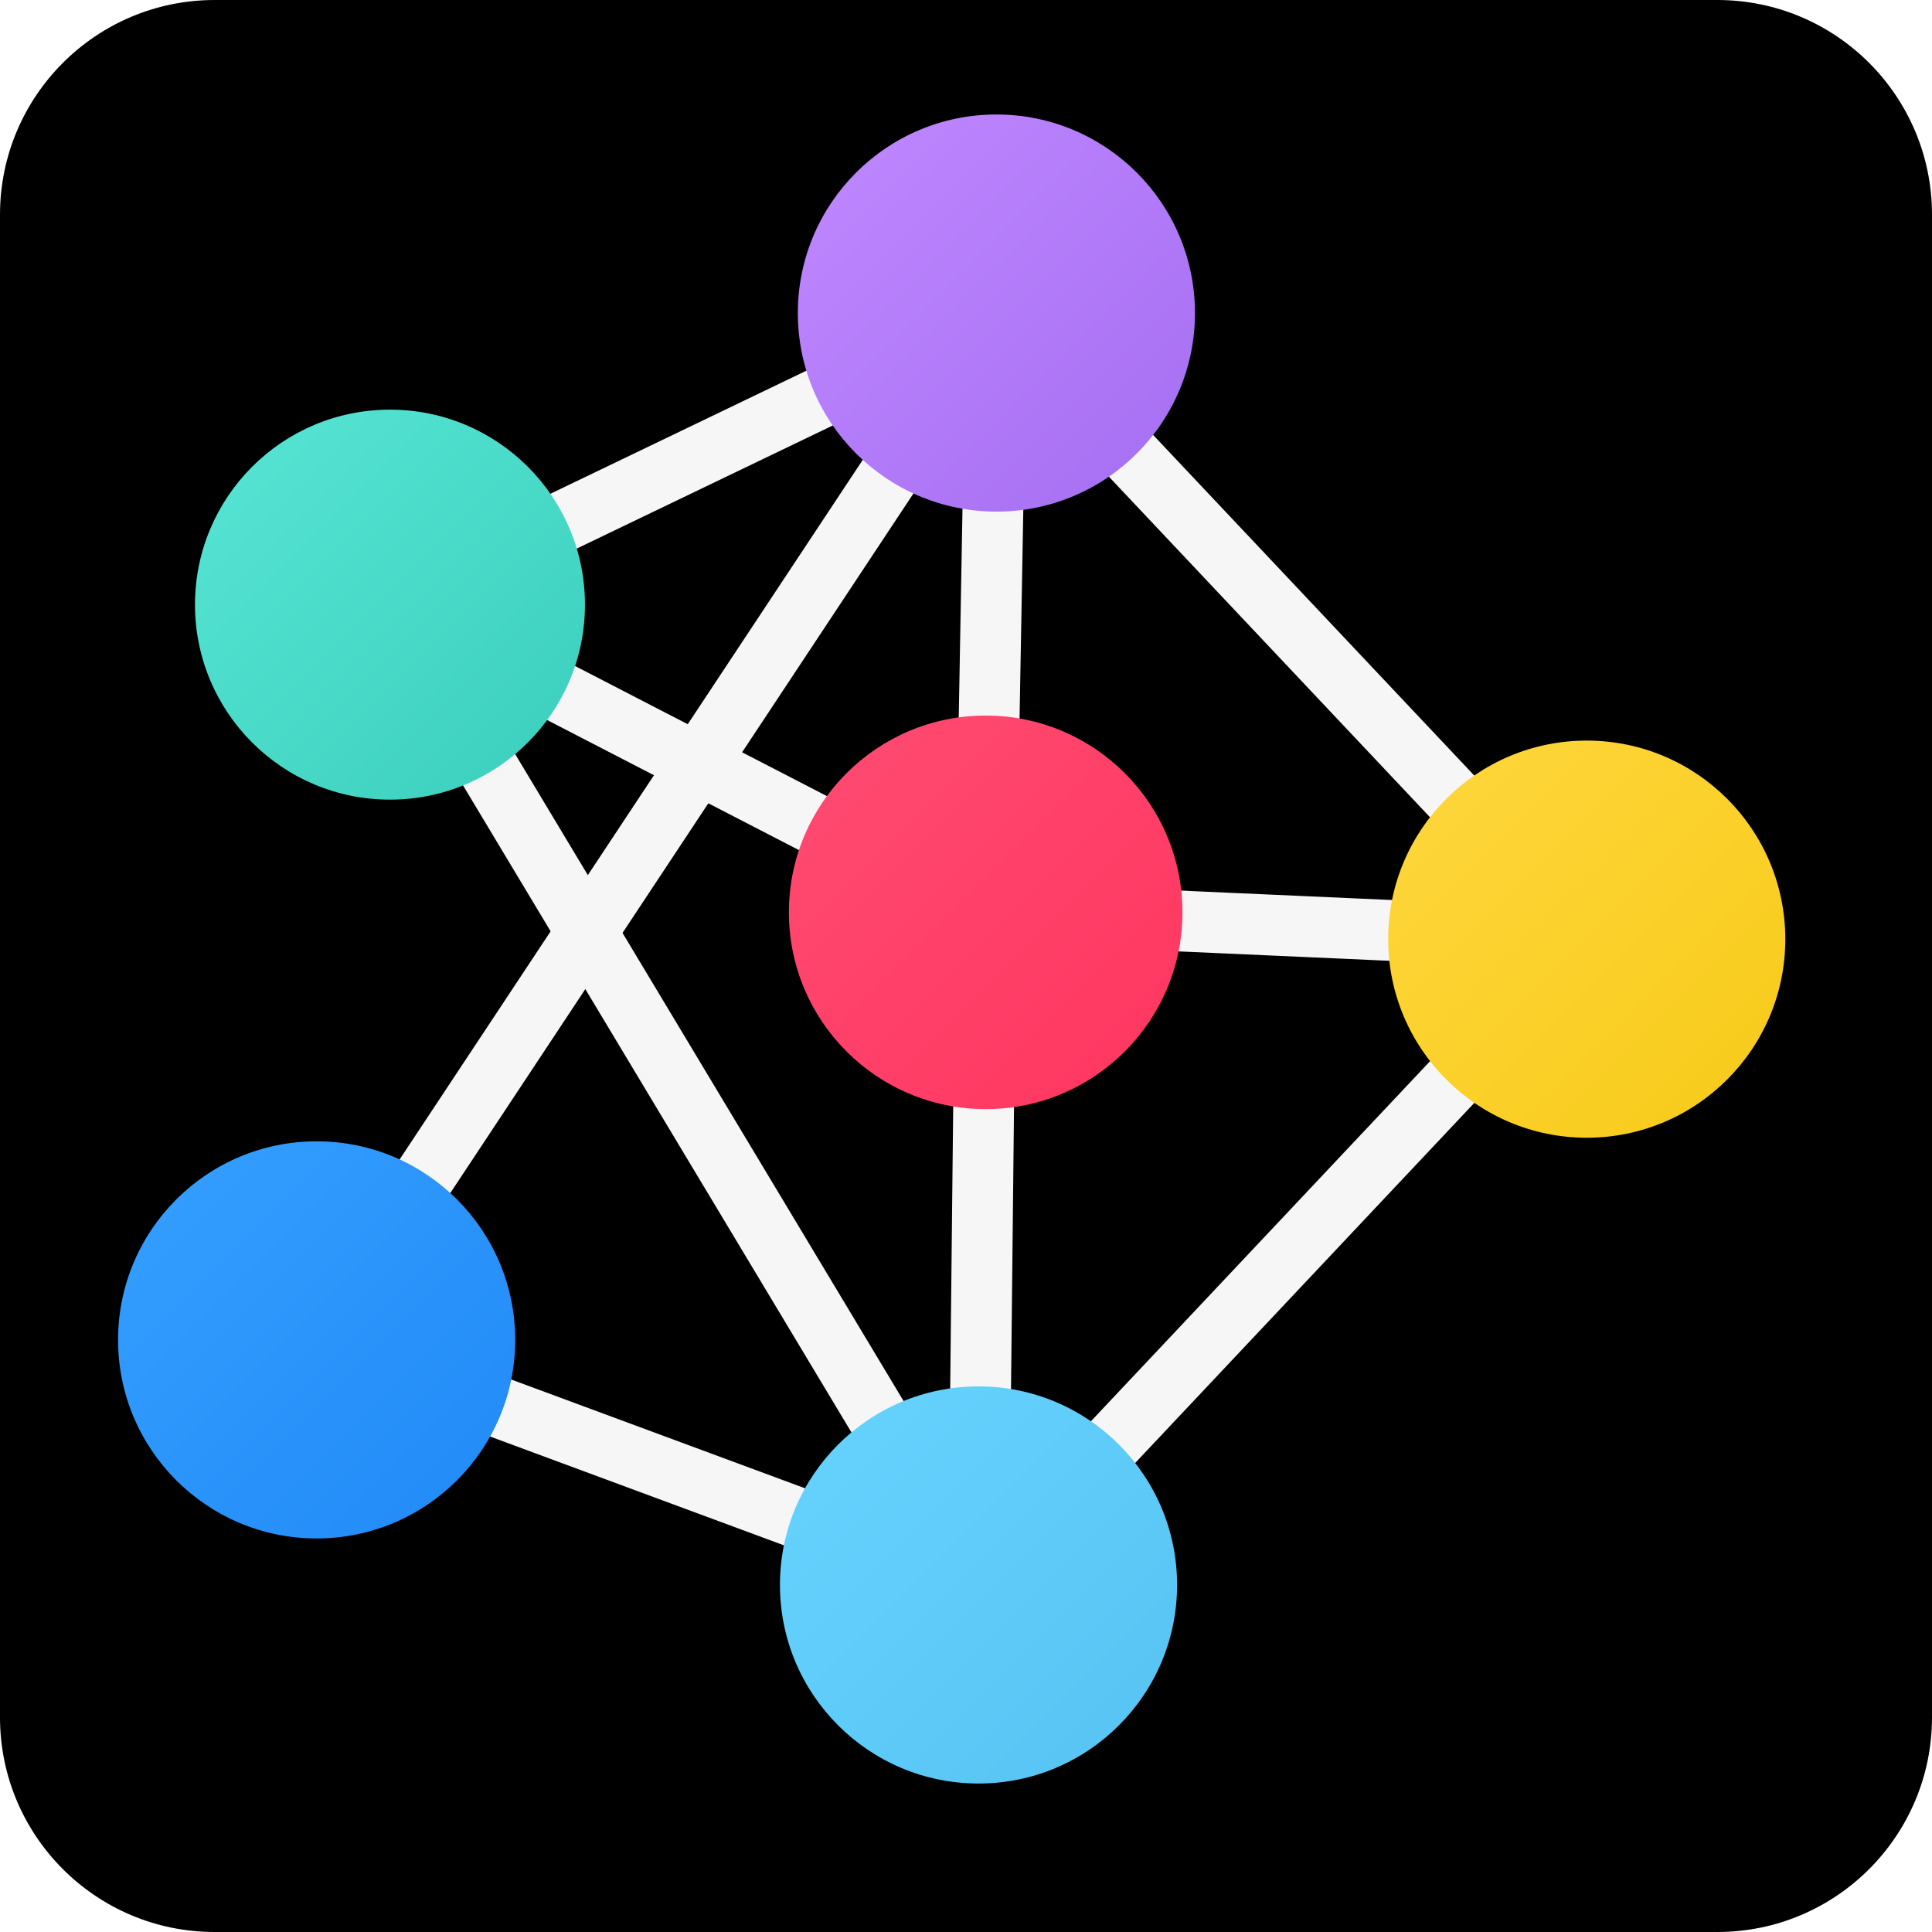
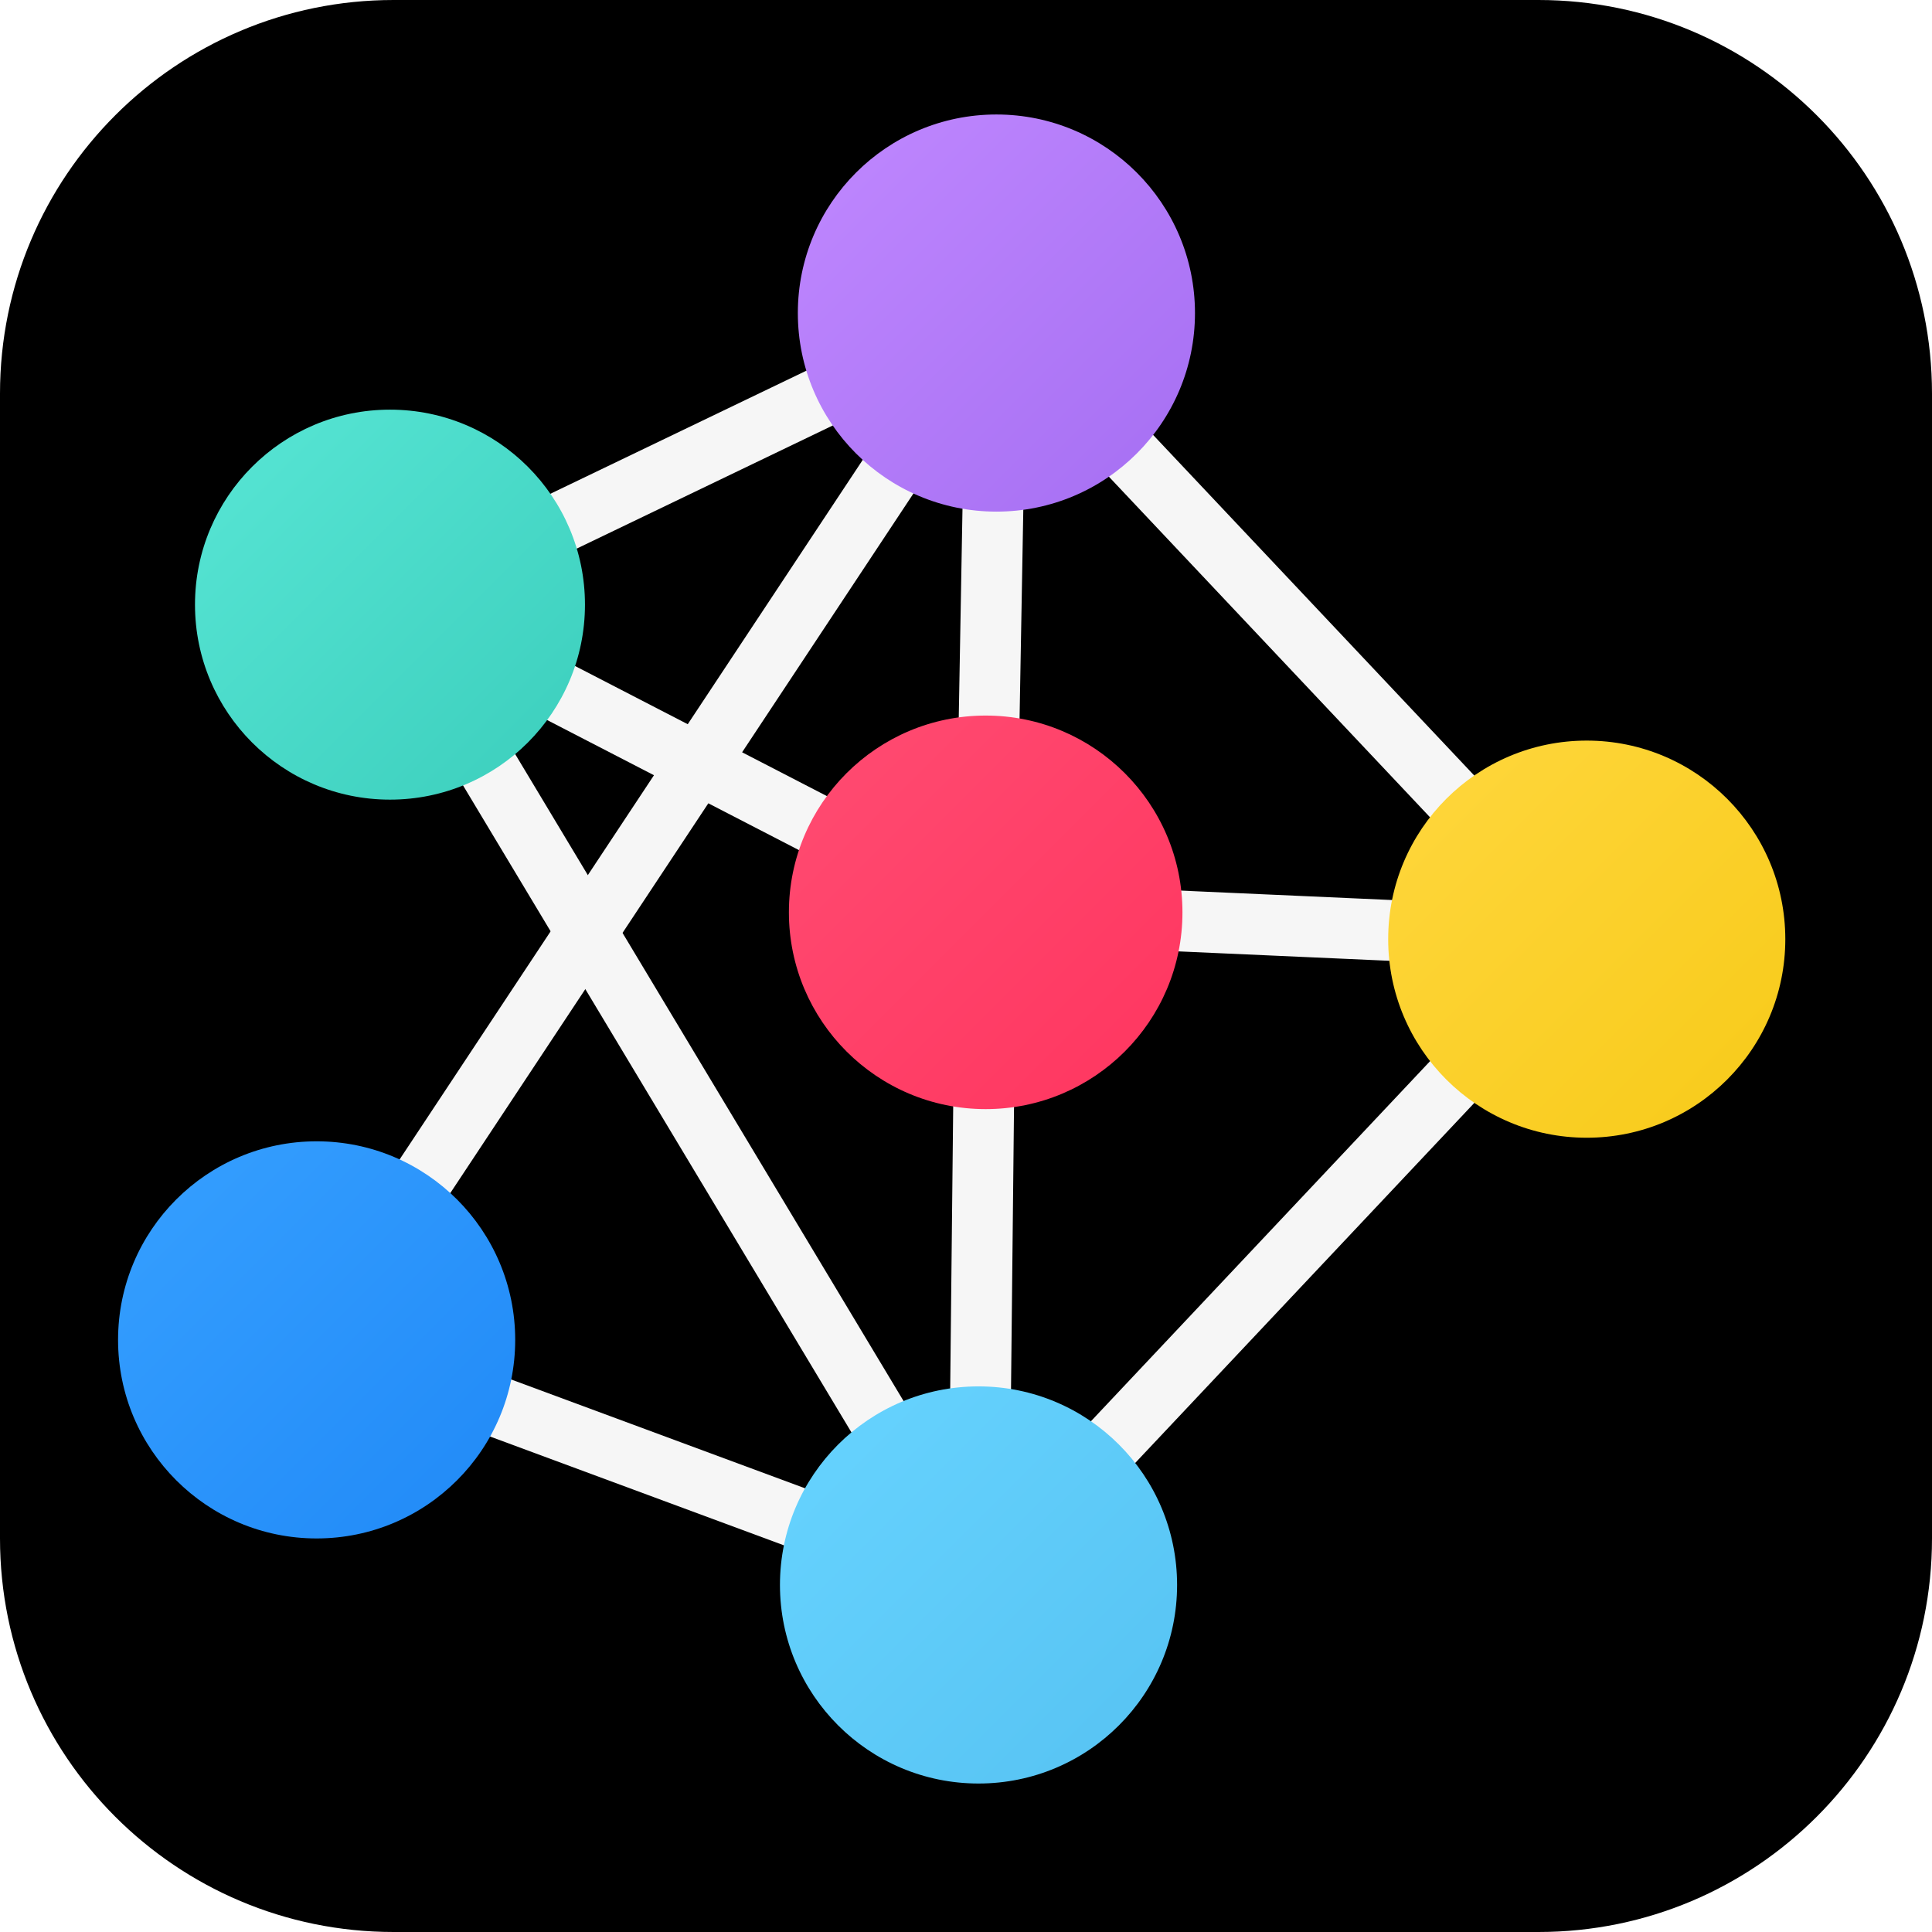
<svg xmlns="http://www.w3.org/2000/svg" viewBox="0 0 1080 1080" role="img" aria-label="알고리줌 로고">
  <defs>
    <clipPath id="rounded-square">
-       <rect x="0" y="0" width="1080" height="1080" rx="120" ry="120" />
+       <rect x="0" y="0" width="1080" height="1080" rx="220" ry="220" />
    </clipPath>
    <linearGradient id="mint" x1="0" y1="0" x2="1" y2="1">
      <stop offset="0" stop-color="#58e6d5" />
      <stop offset="1" stop-color="#3bcebc" />
    </linearGradient>
    <linearGradient id="purple" x1="0" y1="0" x2="1" y2="1">
      <stop offset="0" stop-color="#c088ff" />
      <stop offset="1" stop-color="#a56ef2" />
    </linearGradient>
    <linearGradient id="red" x1="0" y1="0" x2="1" y2="1">
      <stop offset="0" stop-color="#ff4c72" />
      <stop offset="1" stop-color="#ff355f" />
    </linearGradient>
    <linearGradient id="yellow" x1="0" y1="0" x2="1" y2="1">
      <stop offset="0" stop-color="#ffd73e" />
      <stop offset="1" stop-color="#f7ca18" />
    </linearGradient>
    <linearGradient id="blue" x1="0" y1="0" x2="1" y2="1">
      <stop offset="0" stop-color="#36a0ff" />
      <stop offset="1" stop-color="#2089f7" />
    </linearGradient>
    <linearGradient id="sky" x1="0" y1="0" x2="1" y2="1">
      <stop offset="0" stop-color="#67d4ff" />
      <stop offset="1" stop-color="#56c2f2" />
    </linearGradient>
  </defs>
  <g clip-path="url(#rounded-square)">
    <rect width="1080" height="1080" fill="#000" />
    <g fill="none" stroke="#f6f6f6" stroke-width="34" stroke-linecap="round" stroke-linejoin="round">
      <path d="M218 338 L557 175" />
      <path d="M218 338 L551 510" />
      <path d="M218 338 L547 886" />
      <path d="M177 749 L557 175" />
      <path d="M177 749 L547 886" />
      <path d="M557 175 L551 510" />
      <path d="M557 175 L887 525" />
      <path d="M551 510 L887 525" />
      <path d="M551 510 L547 886" />
      <path d="M547 886 L887 525" />
    </g>
    <circle cx="218" cy="338" r="109" fill="url(#mint)" />
    <circle cx="557" cy="175" r="111" fill="url(#purple)" />
    <circle cx="551" cy="510" r="110" fill="url(#red)" />
    <circle cx="887" cy="525" r="111" fill="url(#yellow)" />
    <circle cx="177" cy="749" r="111" fill="url(#blue)" />
    <circle cx="547" cy="886" r="111" fill="url(#sky)" />
  </g>
</svg>
